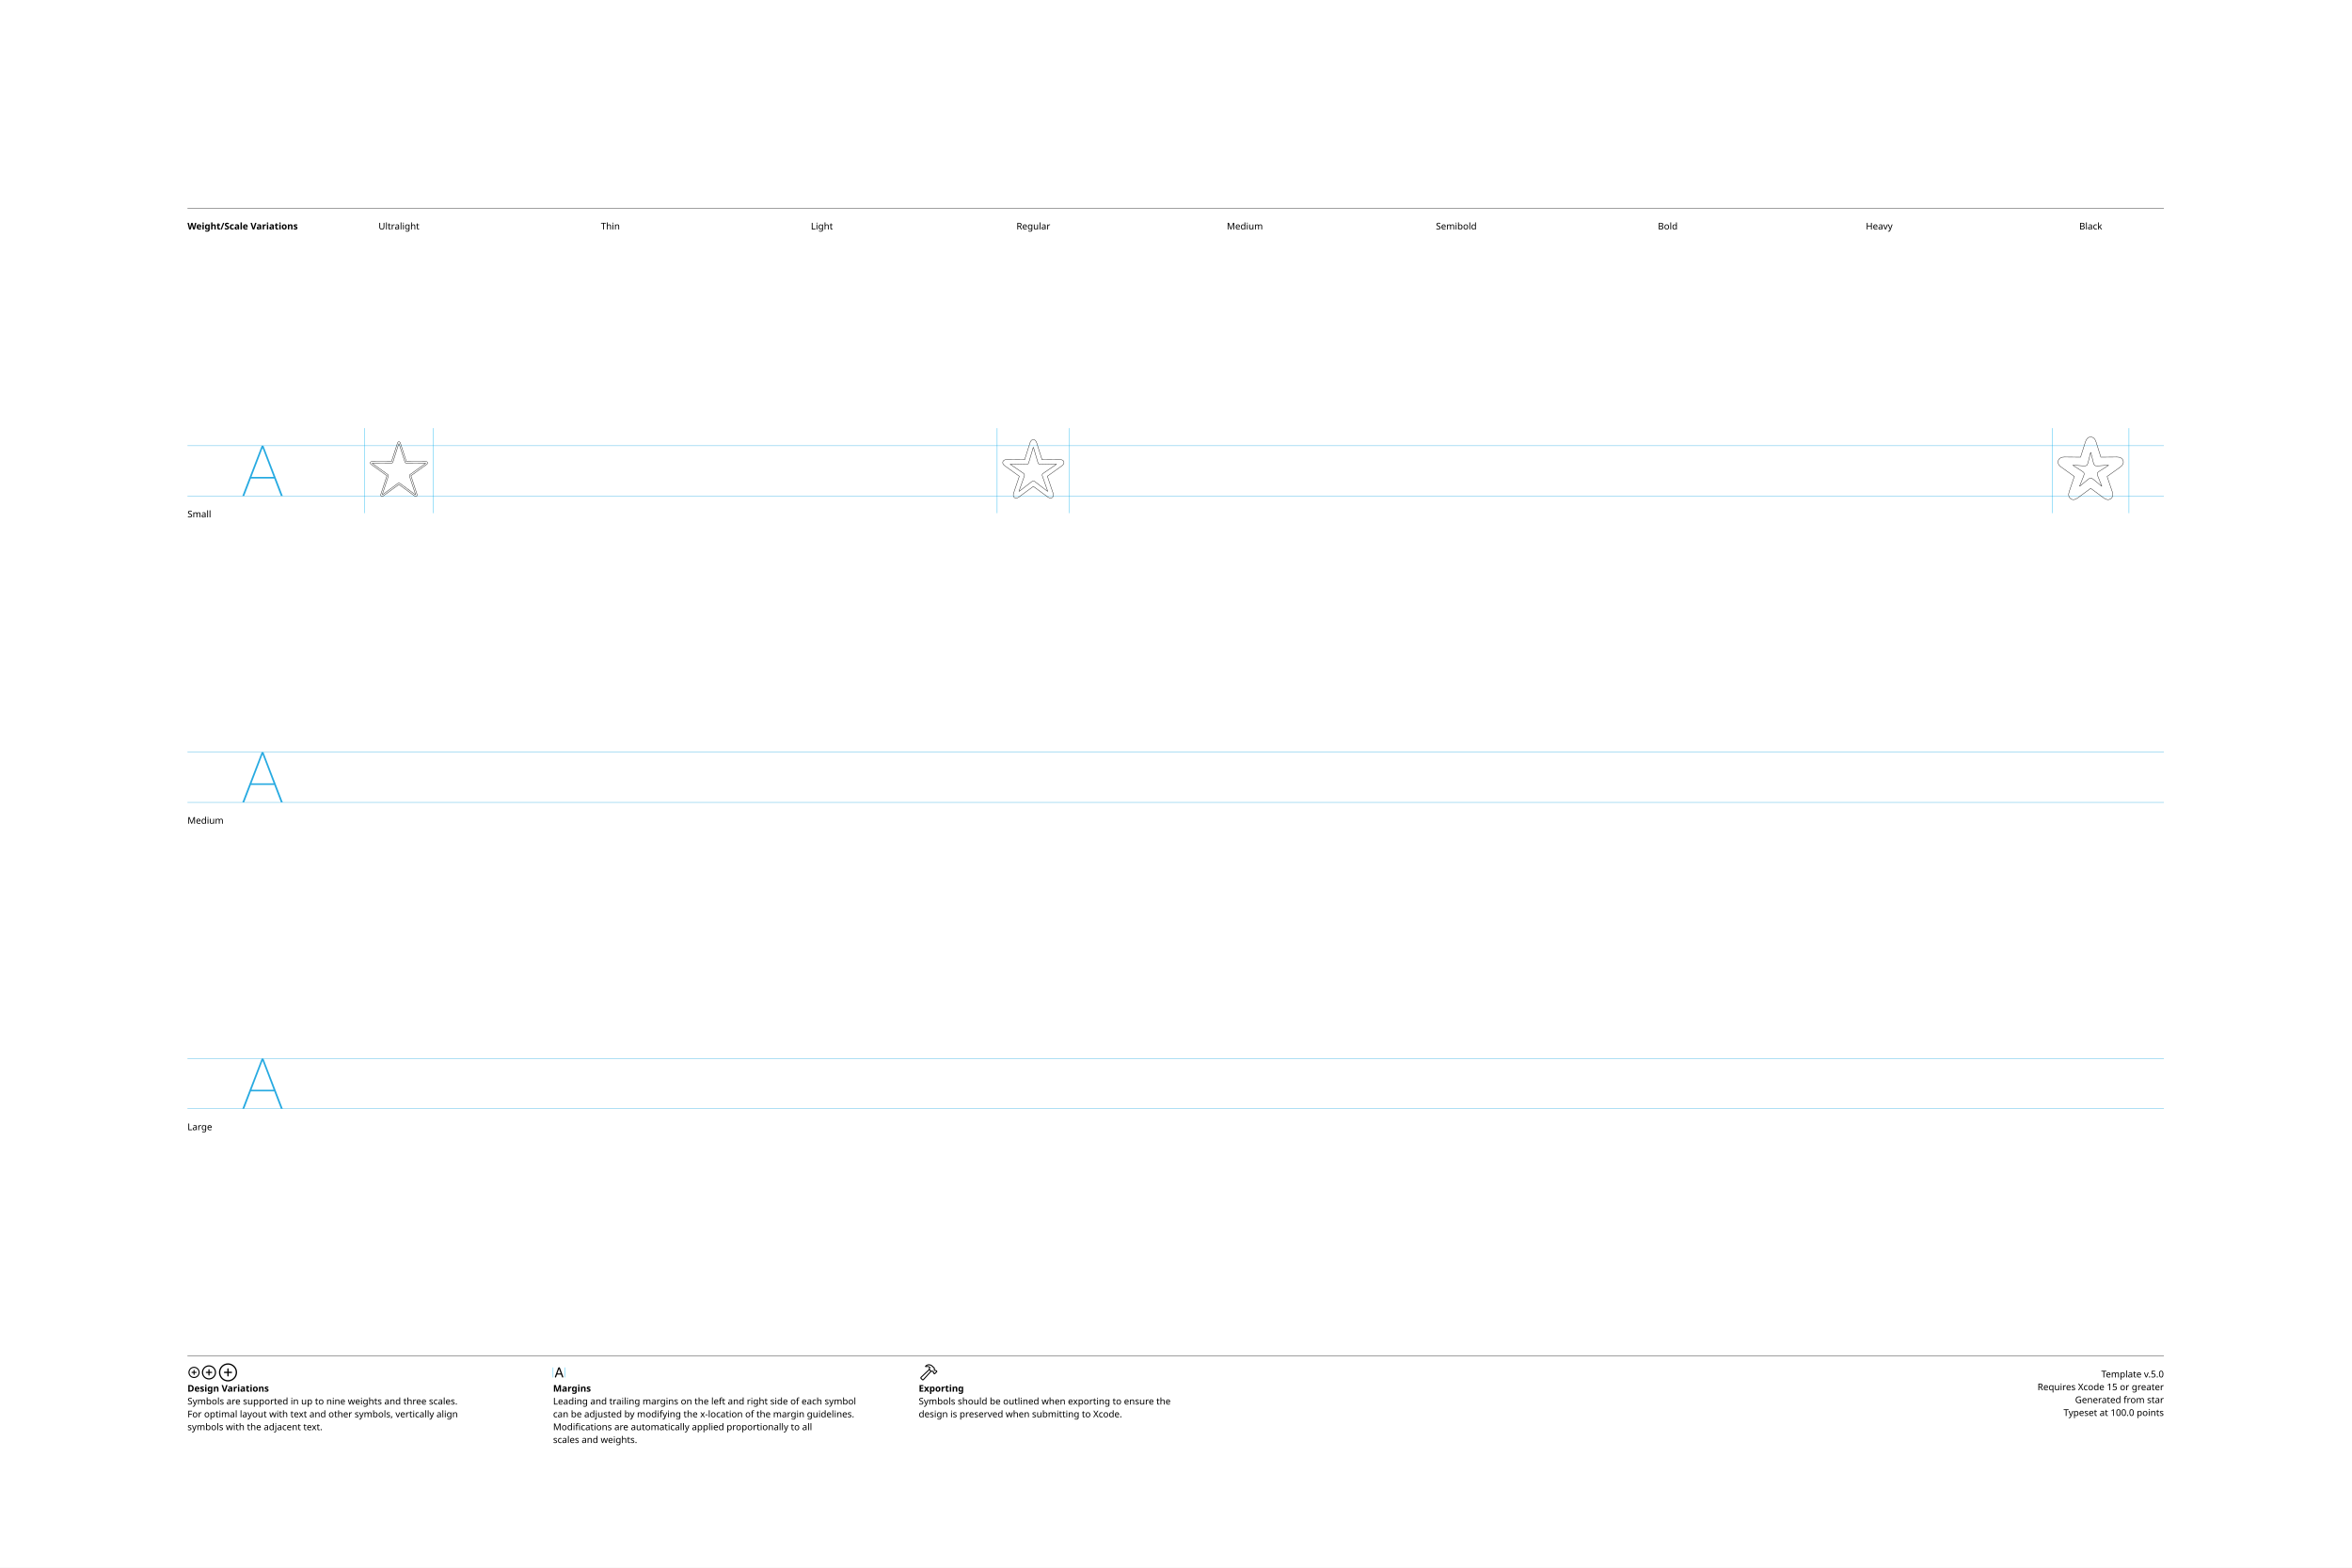
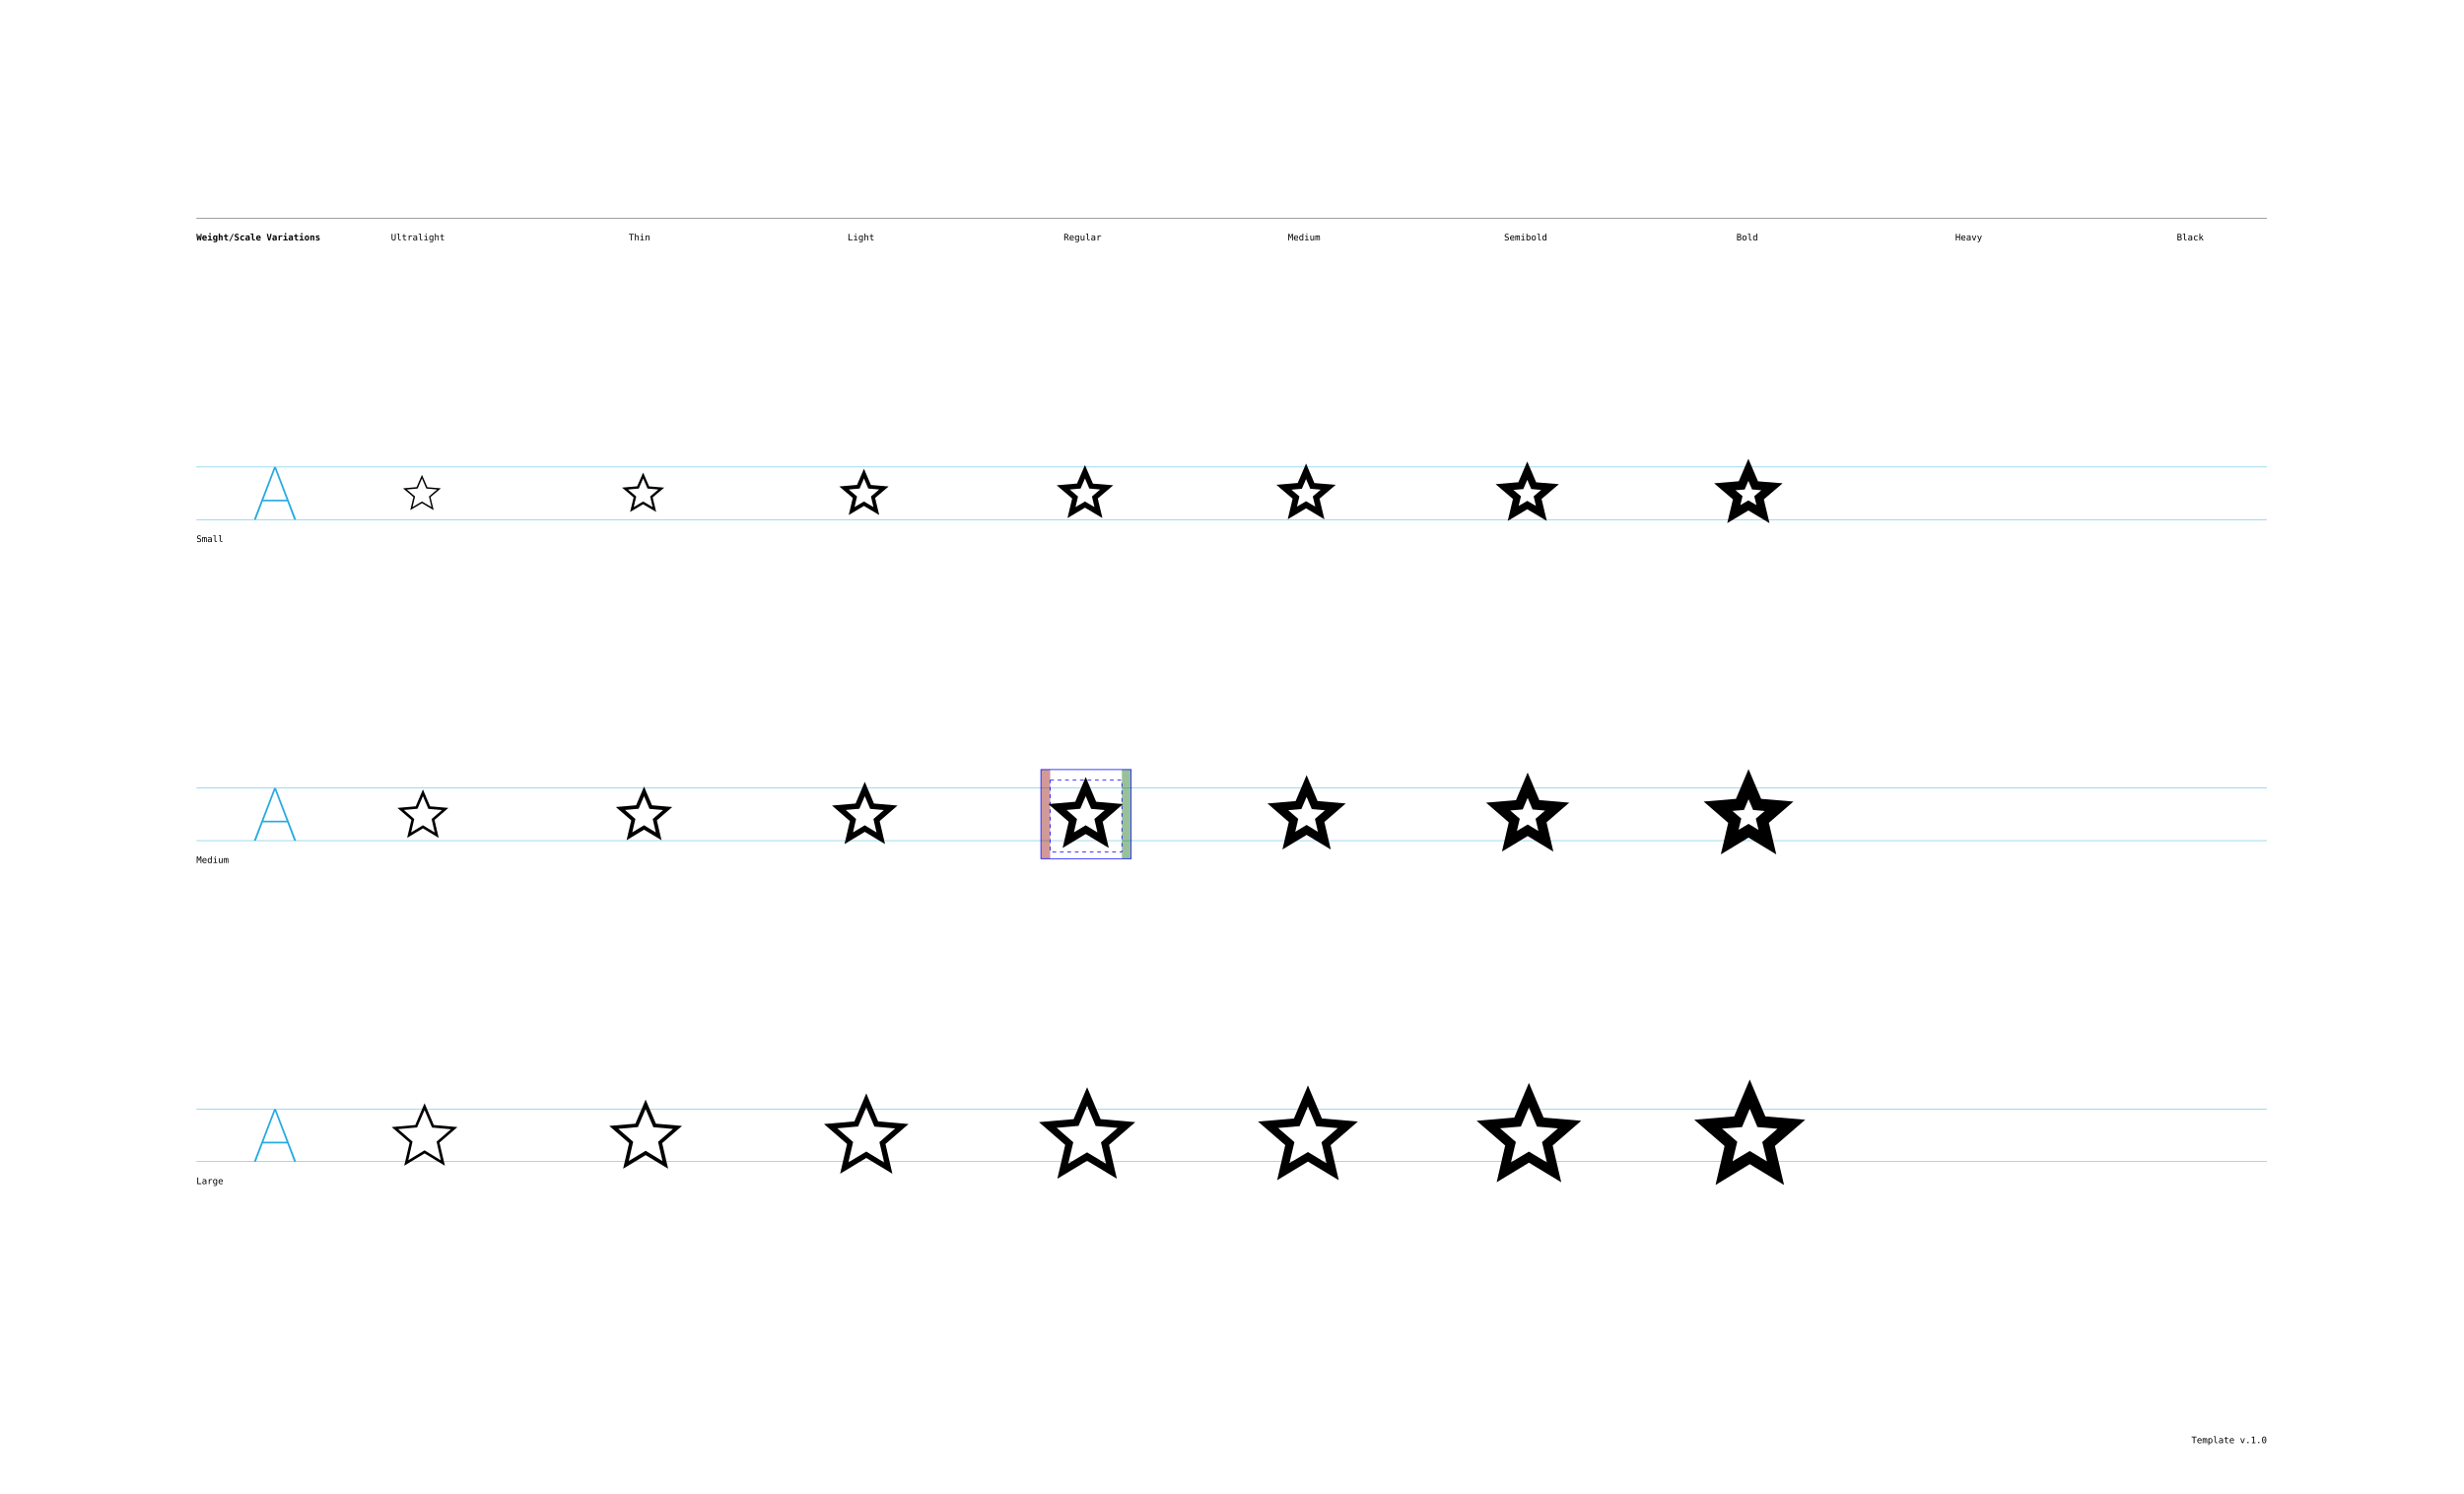
- <svg xmlns="http://www.w3.org/2000/svg" version="1.1" width="3300" height="2200">
-   <style>.monochrome-0 {-sfsymbols-motion-group:0}
- 
- .multicolor-0:systemYellowColor {-sfsymbols-motion-group:0}
- 
- .hierarchical-0:primary {-sfsymbols-motion-group:0}
- 
- .SFSymbolsPreviewWireframe {fill:none;opacity:1.0;stroke:black;stroke-width:0.5}
- </style>
+ <svg xmlns="http://www.w3.org/2000/svg" version="1.1" width="3300" height="2000">
  <g id="Notes">
-     <rect height="2200" id="artboard" style="fill:white;opacity:1" width="3300" x="0" y="0" />
-     <line style="fill:none;stroke:black;opacity:1;stroke-width:0.5;" x1="263" x2="3036" y1="292" y2="292" />
-     <text style="stroke:none;fill:black;font-family:sans-serif;font-size:13;font-weight:bold;" transform="matrix(1 0 0 1 263 322)">Weight/Scale Variations</text>
-     <text style="stroke:none;fill:black;font-family:sans-serif;font-size:13;text-anchor:middle;" transform="matrix(1 0 0 1 559.711 322)">Ultralight</text>
-     <text style="stroke:none;fill:black;font-family:sans-serif;font-size:13;text-anchor:middle;" transform="matrix(1 0 0 1 856.422 322)">Thin</text>
-     <text style="stroke:none;fill:black;font-family:sans-serif;font-size:13;text-anchor:middle;" transform="matrix(1 0 0 1 1153.13 322)">Light</text>
-     <text style="stroke:none;fill:black;font-family:sans-serif;font-size:13;text-anchor:middle;" transform="matrix(1 0 0 1 1449.84 322)">Regular</text>
-     <text style="stroke:none;fill:black;font-family:sans-serif;font-size:13;text-anchor:middle;" transform="matrix(1 0 0 1 1746.56 322)">Medium</text>
-     <text style="stroke:none;fill:black;font-family:sans-serif;font-size:13;text-anchor:middle;" transform="matrix(1 0 0 1 2043.27 322)">Semibold</text>
-     <text style="stroke:none;fill:black;font-family:sans-serif;font-size:13;text-anchor:middle;" transform="matrix(1 0 0 1 2339.98 322)">Bold</text>
-     <text style="stroke:none;fill:black;font-family:sans-serif;font-size:13;text-anchor:middle;" transform="matrix(1 0 0 1 2636.69 322)">Heavy</text>
-     <text style="stroke:none;fill:black;font-family:sans-serif;font-size:13;text-anchor:middle;" transform="matrix(1 0 0 1 2933.4 322)">Black</text>
-     <line style="fill:none;stroke:black;opacity:1;stroke-width:0.5;" x1="263" x2="3036" y1="1903" y2="1903" />
-     <g transform="matrix(0.2 0 0 0.2 263 1933)">
-       <path d="m46.24 4.15c21.533 0 39.453-17.871 39.453-39.404s-17.969-39.404-39.502-39.404c-21.484 0-39.355 17.871-39.355 39.404s17.92 39.404 39.404 39.404Zm0-7.422c-17.725 0-31.885-14.209-31.885-31.982s14.111-31.982 31.836-31.982c17.773 0 32.031 14.209 32.031 31.982s-14.209 31.982-31.982 31.982Zm-17.969-31.982c0 2.148 1.514 3.613 3.76 3.613h10.498v10.596c0 2.197 1.465 3.711 3.613 3.711 2.246 0 3.711-1.514 3.711-3.711v-10.596h10.596c2.197 0 3.711-1.465 3.711-3.613 0-2.197-1.514-3.711-3.711-3.711h-10.596v-10.547c0-2.246-1.465-3.76-3.711-3.76-2.148 0-3.613 1.514-3.613 3.76v10.547h-10.498c-2.246 0-3.76 1.514-3.76 3.711Z" />
-     </g>
-     <g transform="matrix(0.2 0 0 0.2 281.506 1933)">
-       <path d="m58.545 14.551c27.246 0 49.805-22.607 49.805-49.805 0-27.246-22.607-49.805-49.853-49.805-27.197 0-49.756 22.559-49.756 49.805 0 27.197 22.607 49.805 49.805 49.805Zm0-8.301c-23.047 0-41.455-18.457-41.455-41.504s18.359-41.504 41.406-41.504 41.553 18.457 41.553 41.504-18.457 41.504-41.504 41.504Zm-22.656-41.504c0 2.393 1.66 4.004 4.15 4.004h14.355v14.404c0 2.441 1.66 4.15 4.053 4.15 2.441 0 4.15-1.66 4.15-4.15v-14.404h14.404c2.441 0 4.15-1.611 4.15-4.004 0-2.441-1.709-4.15-4.15-4.15h-14.404v-14.355c0-2.49-1.709-4.199-4.15-4.199-2.393 0-4.053 1.709-4.053 4.199v14.355h-14.355c-2.49 0-4.15 1.709-4.15 4.15Z" />
-     </g>
-     <g transform="matrix(0.2 0 0 0.2 304.924 1933)">
-       <path d="m74.853 28.32c34.815 0 63.623-28.809 63.623-63.574 0-34.815-28.857-63.623-63.672-63.623-34.766 0-63.525 28.809-63.525 63.623 0 34.766 28.809 63.574 63.574 63.574Zm0-9.082c-30.176 0-54.443-24.316-54.443-54.492 0-30.225 24.219-54.492 54.395-54.492 30.225 0 54.541 24.268 54.541 54.492 0 30.176-24.268 54.492-54.492 54.492Zm-28.857-54.492c0 2.588 1.855 4.395 4.59 4.395h19.727v19.775c0 2.686 1.855 4.59 4.443 4.59 2.686 0 4.541-1.855 4.541-4.59v-19.775h19.775c2.686 0 4.59-1.807 4.59-4.395 0-2.734-1.855-4.59-4.59-4.59h-19.775v-19.727c0-2.734-1.855-4.639-4.541-4.639-2.588 0-4.443 1.904-4.443 4.639v19.727h-19.727c-2.734 0-4.59 1.855-4.59 4.59Z" />
-     </g>
-     <text style="stroke:none;fill:black;font-family:sans-serif;font-size:13;font-weight:bold;" transform="matrix(1 0 0 1 263 1953)">Design Variations</text>
-     <text style="stroke:none;fill:black;font-family:sans-serif;font-size:13;" transform="matrix(1 0 0 1 263 1971)">Symbols are supported in up to nine weights and three scales.</text>
-     <text style="stroke:none;fill:black;font-family:sans-serif;font-size:13;" transform="matrix(1 0 0 1 263 1989)">For optimal layout with text and other symbols, vertically align</text>
-     <text style="stroke:none;fill:black;font-family:sans-serif;font-size:13;" transform="matrix(1 0 0 1 263 2007)">symbols with the adjacent text.</text>
-     <line style="fill:none;stroke:#00AEEF;stroke-width:0.5;opacity:1.0;" x1="776" x2="776" y1="1919" y2="1933" />
-     <g transform="matrix(0.2 0 0 0.2 776 1933)">
-       <path d="m16.553 0.781c2.588 0 3.857-0.977 4.785-3.711l6.299-17.236h28.809l6.299 17.236c0.928 2.734 2.197 3.711 4.736 3.711 2.588 0 4.248-1.562 4.248-4.004 0-0.83-0.146-1.611-0.537-2.637l-22.9-60.986c-1.123-2.979-3.125-4.492-6.25-4.492-3.027 0-5.078 1.465-6.152 4.443l-22.9 61.084c-0.391 1.025-0.537 1.807-0.537 2.637 0 2.441 1.562 3.955 4.102 3.955Zm13.477-28.369 11.865-32.861h0.244l11.865 32.861Z" />
-     </g>
-     <line style="fill:none;stroke:#00AEEF;stroke-width:0.5;opacity:1.0;" x1="792.836" x2="792.836" y1="1919" y2="1933" />
-     <text style="stroke:none;fill:black;font-family:sans-serif;font-size:13;font-weight:bold;" transform="matrix(1 0 0 1 776 1953)">Margins</text>
-     <text style="stroke:none;fill:black;font-family:sans-serif;font-size:13;" transform="matrix(1 0 0 1 776 1971)">Leading and trailing margins on the left and right side of each symbol</text>
-     <text style="stroke:none;fill:black;font-family:sans-serif;font-size:13;" transform="matrix(1 0 0 1 776 1989)">can be adjusted by modifying the x-location of the margin guidelines.</text>
-     <text style="stroke:none;fill:black;font-family:sans-serif;font-size:13;" transform="matrix(1 0 0 1 776 2007)">Modifications are automatically applied proportionally to all</text>
-     <text style="stroke:none;fill:black;font-family:sans-serif;font-size:13;" transform="matrix(1 0 0 1 776 2025)">scales and weights.</text>
-     <g transform="matrix(0.2 0 0 0.2 1289 1933)">
-       <path d="m14.209 9.326 8.496 8.545c4.297 4.346 9.229 4.053 13.867-1.074l53.467-58.935-4.834-4.883-53.076 58.398c-1.758 2.002-3.418 2.49-5.762 0.146l-5.859-5.811c-2.344-2.295-1.807-4.004 0.195-5.811l57.373-54.004-4.883-4.834-57.959 54.443c-4.932 4.59-5.322 9.473-1.025 13.818Zm32.08-90.967c-2.1 2.051-2.246 4.932-1.074 6.885 1.172 1.807 3.467 2.979 6.689 2.148 7.324-1.709 14.941-2.002 22.07 2.686l-2.93 7.275c-1.709 4.15-0.83 7.08 1.855 9.814l11.475 11.572c2.441 2.441 4.492 2.539 7.324 2.051l5.322-0.977 3.32 3.369-0.195 2.783c-0.195 2.49 0.439 4.395 2.881 6.787l3.809 3.711c2.393 2.393 5.469 2.539 7.812 0.195l14.551-14.6c2.344-2.344 2.246-5.322-0.146-7.715l-3.857-3.809c-2.393-2.393-4.248-3.174-6.641-2.979l-2.881 0.244-3.223-3.174 1.221-5.615c0.635-2.832-0.146-5.029-3.076-7.959l-10.986-10.938c-16.699-16.602-38.867-16.211-53.32-1.758Zm7.471 1.855c12.158-8.887 28.613-7.373 39.746 3.76l12.158 12.06c1.172 1.172 1.367 2.1 1.025 3.809l-1.611 7.422 7.52 7.422 4.932-0.293c1.27-0.049 1.66 0.049 2.637 1.025l2.881 2.881-12.207 12.207-2.881-2.881c-0.977-0.977-1.123-1.367-1.074-2.686l0.342-4.883-7.471-7.422-7.617 1.27c-1.611 0.342-2.344 0.195-3.564-0.977l-10.01-10.01c-1.27-1.172-1.416-2.002-0.635-3.857l4.395-10.449c-7.812-7.275-17.969-10.4-28.125-7.422-0.781 0.195-1.074-0.439-0.439-0.977Z" />
-     </g>
-     <text style="stroke:none;fill:black;font-family:sans-serif;font-size:13;font-weight:bold;" transform="matrix(1 0 0 1 1289 1953)">Exporting</text>
-     <text style="stroke:none;fill:black;font-family:sans-serif;font-size:13;" transform="matrix(1 0 0 1 1289 1971)">Symbols should be outlined when exporting to ensure the</text>
-     <text style="stroke:none;fill:black;font-family:sans-serif;font-size:13;" transform="matrix(1 0 0 1 1289 1989)">design is preserved when submitting to Xcode.</text>
-     <text id="template-version" style="stroke:none;fill:black;font-family:sans-serif;font-size:13;text-anchor:end;" transform="matrix(1 0 0 1 3036 1933)">Template v.5.0</text>
-     <text style="stroke:none;fill:black;font-family:sans-serif;font-size:13;text-anchor:end;" transform="matrix(1 0 0 1 3036 1951)">Requires Xcode 15 or greater</text>
-     <text id="descriptive-name" style="stroke:none;fill:black;font-family:sans-serif;font-size:13;text-anchor:end;" transform="matrix(1 0 0 1 3036 1969)">Generated from star</text>
-     <text style="stroke:none;fill:black;font-family:sans-serif;font-size:13;text-anchor:end;" transform="matrix(1 0 0 1 3036 1987)">Typeset at 100.0 points</text>
-     <text style="stroke:none;fill:black;font-family:sans-serif;font-size:13;" transform="matrix(1 0 0 1 263 726)">Small</text>
-     <text style="stroke:none;fill:black;font-family:sans-serif;font-size:13;" transform="matrix(1 0 0 1 263 1156)">Medium</text>
-     <text style="stroke:none;fill:black;font-family:sans-serif;font-size:13;" transform="matrix(1 0 0 1 263 1586)">Large</text>
+     <style>
+     text {
+       font-family: monospace;
+       text-anchor: middle;
+     }
+     text.emphasis {
+       font-weight:bold;
+     }
+     text.lanchor {
+       text-anchor: start;
+     }
+   </style>
+     <rect height="2200" id="artboard" fill="white" width="3300" x="0" y="0" />
+     <line id="" style="fill:none;stroke:black;stroke-width:0.5;" x1="263" x2="3036" y1="292" y2="292" />
+     <text class="lanchor emphasis" transform="matrix(1 0 0 1 263 322)">Weight/Scale Variations</text>
+     <text transform="matrix(1 0 0 1 559.711 322)">Ultralight</text>
+     <text transform="matrix(1 0 0 1 856.422 322)">Thin</text>
+     <text transform="matrix(1 0 0 1 1153.13 322)">Light</text>
+     <text transform="matrix(1 0 0 1 1449.84 322)">Regular</text>
+     <text transform="matrix(1 0 0 1 1746.56 322)">Medium</text>
+     <text transform="matrix(1 0 0 1 2043.27 322)">Semibold</text>
+     <text transform="matrix(1 0 0 1 2339.98 322)">Bold</text>
+     <text transform="matrix(1 0 0 1 2636.69 322)">Heavy</text>
+     <text transform="matrix(1 0 0 1 2933.4 322)">Black</text>
+     <text id="template-version" style="text-anchor: end;" transform="matrix(1 0 0 1 3036 1933)">Template v.1.0</text>
+     <text class="lanchor" transform="matrix(1 0 0 1 263 726)">Small</text>
+     <text class="lanchor" transform="matrix(1 0 0 1 263 1156)">Medium</text>
+     <text class="lanchor" transform="matrix(1 0 0 1 263 1586)">Large</text>
  </g>
  <g id="Guides">
    <g id="H-reference" style="fill:#27AAE1;stroke:none;" transform="matrix(1 0 0 1 339 696)">
-       <path d="M0.994 0L3.638 0L29.328-67.132L30.03-67.132L30.03-70.459L28.123-70.459ZM11.688-24.48L46.981-24.48L46.231-26.729L12.438-26.729ZM55.12 0L57.764 0L30.638-70.459L29.433-70.459L29.433-67.132Z" />
+       <path d="M 54.932 0 L 57.666 0 L 30.566 -70.459 L 28.076 -70.459 L 0.977 0 L 3.662 0 L 12.94 -24.463 L 45.703 -24.463 Z M 29.199 -67.09 L 29.443 -67.09 L 44.824 -26.709 L 13.818 -26.709 Z" />
    </g>
-     <line id="Baseline-S" style="fill:none;stroke:#27AAE1;opacity:1;stroke-width:0.5;" x1="263" x2="3036" y1="696" y2="696" />
-     <line id="Capline-S" style="fill:none;stroke:#27AAE1;opacity:1;stroke-width:0.5;" x1="263" x2="3036" y1="625.541" y2="625.541" />
+     <line id="Baseline-S" style="fill:none;stroke:#27AAE1;opacity:1;stroke-width:0.577;" x1="263" x2="3036" y1="696" y2="696" />
+     <line id="Capline-S" style="fill:none;stroke:#27AAE1;opacity:1;stroke-width:0.577;" x1="263" x2="3036" y1="625.541" y2="625.541" />
    <g id="H-reference" style="fill:#27AAE1;stroke:none;" transform="matrix(1 0 0 1 339 1126)">
-       <path d="M0.994 0L3.638 0L29.328-67.132L30.03-67.132L30.03-70.459L28.123-70.459ZM11.688-24.48L46.981-24.48L46.231-26.729L12.438-26.729ZM55.12 0L57.764 0L30.638-70.459L29.433-70.459L29.433-67.132Z" />
+       <path d="M 54.932 0 L 57.666 0 L 30.566 -70.459 L 28.076 -70.459 L 0.977 0 L 3.662 0 L 12.94 -24.463 L 45.703 -24.463 Z M 29.199 -67.09 L 29.443 -67.09 L 44.824 -26.709 L 13.818 -26.709 Z" />
    </g>
-     <line id="Baseline-M" style="fill:none;stroke:#27AAE1;opacity:1;stroke-width:0.5;" x1="263" x2="3036" y1="1126" y2="1126" />
-     <line id="Capline-M" style="fill:none;stroke:#27AAE1;opacity:1;stroke-width:0.5;" x1="263" x2="3036" y1="1055.54" y2="1055.54" />
+     <line id="Baseline-M" style="fill:none;stroke:#27AAE1;opacity:1;stroke-width:0.577;" x1="263" x2="3036" y1="1126" y2="1126" />
+     <line id="Capline-M" style="fill:none;stroke:#27AAE1;opacity:1;stroke-width:0.577;" x1="263" x2="3036" y1="1055.54" y2="1055.54" />
    <g id="H-reference" style="fill:#27AAE1;stroke:none;" transform="matrix(1 0 0 1 339 1556)">
-       <path d="M0.994 0L3.638 0L29.328-67.132L30.03-67.132L30.03-70.459L28.123-70.459ZM11.688-24.48L46.981-24.48L46.231-26.729L12.438-26.729ZM55.12 0L57.764 0L30.638-70.459L29.433-70.459L29.433-67.132Z" />
+       <path d="M 54.932 0 L 57.666 0 L 30.566 -70.459 L 28.076 -70.459 L 0.977 0 L 3.662 0 L 12.94 -24.463 L 45.703 -24.463 Z M 29.199 -67.09 L 29.443 -67.09 L 44.824 -26.709 L 13.818 -26.709 Z" />
    </g>
-     <line id="Baseline-L" style="fill:none;stroke:#27AAE1;opacity:1;stroke-width:0.5;" x1="263" x2="3036" y1="1556" y2="1556" />
-     <line id="Capline-L" style="fill:none;stroke:#27AAE1;opacity:1;stroke-width:0.5;" x1="263" x2="3036" y1="1485.54" y2="1485.54" />
-     <line id="left-margin-Ultralight-S" style="fill:none;stroke:#00AEEF;stroke-width:0.5;opacity:1.0;" x1="511.632" x2="511.632" y1="600.785" y2="720.121" />
-     <line id="right-margin-Ultralight-S" style="fill:none;stroke:#00AEEF;stroke-width:0.5;opacity:1.0;" x1="607.79" x2="607.79" y1="600.785" y2="720.121" />
-     <line id="left-margin-Regular-S" style="fill:none;stroke:#00AEEF;stroke-width:0.5;opacity:1.0;" x1="1399.06" x2="1399.06" y1="600.785" y2="720.121" />
-     <line id="right-margin-Regular-S" style="fill:none;stroke:#00AEEF;stroke-width:0.5;opacity:1.0;" x1="1500.63" x2="1500.63" y1="600.785" y2="720.121" />
-     <line id="left-margin-Black-S" style="fill:none;stroke:#00AEEF;stroke-width:0.5;opacity:1.0;" x1="2879.74" x2="2879.74" y1="600.785" y2="720.121" />
-     <line id="right-margin-Black-S" style="fill:none;stroke:#00AEEF;stroke-width:0.5;opacity:1.0;" x1="2987.06" x2="2987.06" y1="600.785" y2="720.121" />
+     <line id="Baseline-L" style="fill:none;stroke:#27AAE1;opacity:1;stroke-width:0.577;" x1="263" x2="3036" y1="1556" y2="1556" />
+     <line id="Capline-L" style="fill:none;stroke:#27AAE1;opacity:1;stroke-width:0.577;" x1="263" x2="3036" y1="1485.54" y2="1485.54" />
+     <rect height="119.336" id="left-margin" style="fill:darkred;stroke:none;opacity:0.4;" width="12.451" x="1394.06" y="1030.79" />
+     <rect height="119.336" id="right-margin" style="fill:darkgreen;stroke:none;opacity:0.4;" width="12.451" x="1502.511" y="1030.79" />
+     <rect x="1406.511" y="1045" width="96" height="96" fill="none" stroke="blue" stroke-dasharray="5" />
+     <rect x="1394.06" y="1030.79" width="120.902" height="119.336" fill="none" stroke="blue" />
  </g>
  <g id="Symbols">
-     <g id="Black-S" transform="matrix(1 0 0 1 2879.74 696)">
-       <path class="monochrome-0 multicolor-0:systemYellowColor hierarchical-0:primary SFSymbolsPreviewWireframe" d="M25.439 3.809C28.32 6.006 31.836 5.42 35.449 2.734L53.662-10.645L71.826 2.734C75.488 5.42 79.004 6.006 81.885 3.809C84.717 1.66 85.303-1.904 83.887-6.006L76.66-27.344L95.019-40.478C98.633-43.066 100.293-46.24 99.121-49.658C97.949-53.076 94.775-54.688 90.381-54.639L67.92-54.443L61.084-75.977C59.717-80.225 57.227-82.715 53.662-82.715C50.098-82.715 47.607-80.225 46.24-75.977L39.404-54.443L16.895-54.639C12.549-54.688 9.375-53.076 8.203-49.707C6.982-46.24 8.691-43.066 12.305-40.478L30.664-27.344L23.438-6.006C22.021-1.904 22.607 1.66 25.439 3.809ZM38.135-13.623C38.086-13.672 38.037-13.721 38.086-13.867L43.652-27.734C44.971-31.445 45.068-32.52 41.406-34.863L28.809-42.92C28.711-42.969 28.662-43.066 28.662-43.115C28.662-43.164 28.76-43.213 28.906-43.213L43.799-42.236C47.754-42.139 48.877-42.725 49.853-46.533L53.516-60.986C53.565-61.133 53.613-61.182 53.662-61.182C53.711-61.182 53.76-61.133 53.809-60.986L57.471-46.533C58.447-42.725 59.57-42.139 63.574-42.236L78.467-43.213C78.613-43.213 78.711-43.164 78.711-43.115C78.711-43.066 78.662-43.018 78.564-42.92L65.918-34.815C62.305-32.471 62.353-31.445 63.672-27.734L69.238-13.867C69.287-13.721 69.238-13.672 69.189-13.623C69.141-13.574 69.092-13.623 68.994-13.672L57.471-23.242C54.248-25.732 53.076-25.732 49.853-23.242L38.33-13.672C38.232-13.623 38.184-13.574 38.135-13.623Z" />
+     <g id="Bold-L" transform="matrix(1 0 0 1 2266 1556)">
+       <path d="M54.353 -0.568  77.406 -14.3  100.459 -0.4  94.17 -26.361  114.487 -44.099  87.72 -46.356  77.4 -70.866  67.08 -46.356  40.312 -44.26  60.69 -26.681  54.353 -0.568 Z M31.605 31.205  43.699 -21.04  3.064 -56.192  56.534 -60.674  77.4 -110.05  98.266 -60.674  151.736 -56.192  111.101 -21.04  123.356 31.205  77.4 3.309  31.605 31.205 Z" />
    </g>
-     <g id="Regular-S" transform="matrix(1 0 0 1 1399.06 696)">
-       <path class="monochrome-0 multicolor-0:systemYellowColor hierarchical-0:primary SFSymbolsPreviewWireframe" d="M24.268 2.295C26.074 3.662 28.271 3.125 30.908 1.221L50.781-13.379L70.703 1.221C73.291 3.125 75.488 3.662 77.295 2.295C79.053 0.977 79.394-1.27 78.32-4.297L70.459-27.686L90.527-42.09C93.164-43.897 94.287-45.898 93.555-48.047C92.871-50.098 90.82-51.123 87.598-51.074L62.988-50.879L55.518-74.414C54.541-77.49 53.027-79.102 50.781-79.102C48.584-79.102 47.07-77.49 46.045-74.414L38.574-50.879L13.965-51.074C10.742-51.123 8.74-50.098 8.008-48.047C7.324-45.898 8.447-43.897 11.035-42.09L31.104-27.686L23.242-4.297C22.168-1.27 22.51 0.977 24.268 2.295ZM30.664-6.445C30.615-6.543 30.615-6.592 30.664-6.787L38.135-27.881C38.672-29.492 38.379-30.762 36.914-31.787L18.457-44.385C18.311-44.531 18.262-44.58 18.311-44.678C18.359-44.775 18.408-44.775 18.604-44.775L40.967-44.287C42.676-44.238 43.75-44.922 44.287-46.631L50.586-68.066C50.635-68.262 50.684-68.311 50.781-68.311C50.879-68.311 50.928-68.262 50.977-68.066L57.275-46.631C57.812-44.922 58.935-44.238 60.645-44.287L82.959-44.775C83.154-44.775 83.203-44.775 83.252-44.678C83.301-44.58 83.252-44.531 83.106-44.385L64.648-31.787C63.184-30.762 62.891-29.492 63.477-27.881L70.898-6.787C70.947-6.592 70.947-6.543 70.898-6.445C70.85-6.348 70.752-6.445 70.606-6.543L52.881-20.166C51.562-21.24 50.049-21.24 48.682-20.166L31.006-6.543C30.859-6.445 30.762-6.348 30.664-6.445Z" />
+     <g id="Semibold-L" transform="matrix(1 0 0 1 1970.27 1556)">
+       <path d="M53.366 0.837  77.403 -13.514  101.441 1.003  94.941 -26.152  116.1 -44.589  88.21 -46.987  77.4 -72.619  66.59 -47.058  38.7 -44.75  59.893 -26.402  53.366 0.837 Z M34.2 27.559  45.592 -21.67  7.34 -54.79  57.753 -59.076  77.4 -105.564  97.047 -59.076  147.46 -54.79  109.208 -21.67  120.692 27.559  77.4 1.346  34.2 27.559 Z" />
    </g>
-     <g id="Ultralight-S" transform="matrix(1 0 0 1 511.632 696)">
-       <path class="monochrome-0 multicolor-0:systemYellowColor hierarchical-0:primary SFSymbolsPreviewWireframe" d="M23.269 0.342C24.031 0.892 24.911 0.855 26.186-0.096L48.057-16.058L69.931-0.096C71.248 0.855 72.128 0.892 72.89 0.342C73.604-0.204 73.9-1.042 73.371-2.617L64.964-28.321L86.94-44.224C88.214-45.168 88.52-46.035 88.242-46.866C87.967-47.736 87.233-48.308 85.6-48.304L58.538-48.245L50.205-74.005C49.682-75.538 48.986-76.105 48.057-76.105C47.176-76.105 46.435-75.538 45.954-74.005L37.621-48.245L10.559-48.304C8.926-48.308 8.15-47.736 7.917-46.866C7.642-46.035 7.902-45.168 9.219-44.224L31.194-28.321L22.788-2.617C22.259-1.042 22.555-0.204 23.269 0.342ZM24.852-1.859C24.712-1.957 24.803-2.096 24.897-2.428L33.23-27.79C33.541-28.675 33.293-29.445 32.509-30.016L10.828-45.611C10.546-45.803 10.406-45.942 10.455-46.085C10.504-46.228 10.688-46.228 11.02-46.228L37.788-46.103C38.725-46.1 39.345-46.557 39.655-47.448L47.725-72.88C47.819-73.211 47.914-73.396 48.057-73.396C48.2-73.396 48.294-73.211 48.434-72.88L56.503-47.448C56.813-46.557 57.437-46.1 58.374-46.103L85.139-46.228C85.47-46.228 85.655-46.228 85.704-46.085C85.753-45.942 85.613-45.803 85.331-45.611L63.649-30.016C62.866-29.445 62.618-28.675 62.886-27.79L71.262-2.428C71.356-2.096 71.447-1.957 71.307-1.859C71.168-1.761 71.024-1.859 70.742-2.047L49.248-17.85C48.475-18.425 47.688-18.425 46.911-17.85L25.421-2.047C25.138-1.859 24.995-1.761 24.852-1.859Z" />
+     <g id="Medium-L" transform="matrix(1 0 0 1 1674.31 1556)">
+       <path d="M52.627 1.891  77.402 -12.926  102.176 2.054  95.52 -25.994  117.309 -44.958  88.579 -47.461  77.4 -73.933  66.221 -47.583  37.491 -45.119  59.295 -26.192  52.627 1.891 Z M36.144 24.826  47.011 -22.145  10.547 -53.738  58.669 -57.878  77.4 -102.197  96.131 -57.878  144.253 -53.738  107.789 -22.145  118.695 24.826  77.4 -0.126  36.144 24.826 Z" />
+     </g>
+     <g id="Regular-L" transform="matrix(1 0 0 1 1378.56 1556)">
+       <path d="M52.084 2.664  77.4 -12.494  102.716 2.825  95.944 -25.877  118.196 -45.227  88.849 -47.807  77.4 -74.897  65.951 -47.969  36.604 -45.389  58.856 -26.039  52.084 2.664 Z M37.571 22.82  48.053 -22.491  12.9 -52.967  59.34 -56.999  77.4 -99.73  95.46 -56.999  141.9 -52.967  106.748 -22.491  117.229 22.82  77.4 -1.206  37.571 22.82 Z" />
+     </g>
+     <g id="Light-L" transform="matrix(1 0 0 1 1082.77 1556)">
+       <path d="M53.448 0.866  77.4 -13.548  101.352 1.027  95.013 -26.25  116.087 -44.545  88.291 -47.001  77.4 -72.664  66.509 -47.162  38.713 -44.707  59.787 -26.348  53.448 0.866 Z M42.409 16.122  51.65 -23.67  20.777 -50.425  61.51 -53.959  77.4 -91.48  93.29 -53.959  134.023 -50.425  103.15 -23.67  112.391 16.122  77.4 -4.989  42.409 16.122 Z" />
+     </g>
+     <g id="Thin-L" transform="matrix(1 0 0 1 787.282 1556)">
+       <path d="M54.812 -0.934  77.4 -14.603  99.988 -0.772  94.083 -26.622  113.98 -43.863  87.733 -46.195  77.4 -70.432  67.067 -46.356  40.82 -44.025  60.717 -26.66  54.812 -0.934 Z M47.246 9.423  55.247 -24.849  28.653 -47.882  63.681 -50.921  77.4 -83.233  91.119 -50.921  126.147 -47.882  99.553 -24.849  107.554 9.423  77.4 -8.772  47.246 9.423 Z" />
+     </g>
+     <g id="Ultralight-L" transform="matrix(1 0 0 1 491.205 1556)">
+       <path d="M55.631 -2.012  77.4 -15.235  99.169 -1.851  93.525 -26.845  112.714 -43.454  87.398 -45.711  77.4 -69.092  67.403 -45.872  42.086 -43.615  61.275 -26.845  55.631 -2.012 Z M50.149 5.405  57.405 -25.555  33.379 -46.356  64.984 -49.097  77.4 -78.284  89.816 -49.097  121.421 -46.356  97.395 -25.555  104.651 5.405  77.4 -11.042  50.149 5.405 Z" />
+     </g>
+     <g id="Bold-M" transform="matrix(1 0 0 1 2281.8 1126)">
+       <path d="M46.625 -14.48  60 -22.48  73.375 -14.355  69.75 -29.48  81.625 -39.73  66.125 -41.105  60 -55.48  53.875 -41.105  38.375 -39.855  50.25 -29.605  46.625 -14.48 Z M22.875 18.395  32.75 -23.855  -0.125 -52.355  43.125 -55.98  60 -95.855  76.875 -55.98  120.125 -52.355  87.25 -23.855  97.125 18.395  60 -4.105  22.875 18.395 Z" />
+     </g>
+     <g id="Semibold-M" transform="matrix(1 0 0 1 1985.97 1126)">
+       <path d="M45.593 -13.012  60 -21.665  74.407 -12.887  70.565 -29.262  83.31 -40.274  66.614 -41.757  60 -57.274  53.386 -41.811  36.69 -40.399  49.435 -29.334  45.593 -13.012 Z M25.593 14.645  34.706 -24.507  4.277 -50.887  44.375 -54.295  60 -91.236  75.625 -54.295  115.722 -50.887  85.294 -24.507  94.407 14.645  60 -6.17  25.593 14.645 Z" />
+     </g>
+     <g id="Medium-M" transform="matrix(1 0 0 1 1689.91 1126)">
+       <path d="M44.818 -11.912  60 -21.054  75.183 -11.787  71.176 -29.1  84.574 -40.681  66.981 -42.246  60 -58.619  53.019 -42.341  35.426 -40.806  48.824 -29.13  44.818 -11.912 Z M27.63 11.833  36.174 -24.996  7.579 -49.787  45.312 -53.031  60 -87.771  74.688 -53.031  112.421 -49.787  83.826 -24.996  92.37 11.833  60 -7.719  27.63 11.833 Z" />
+     </g>
+     <g id="Regular-M" transform="matrix(1 0 0 1 1394.06 1126)">
+       <path d="M44.25 -11.105  60 -20.605  75.75 -10.98  71.625 -28.98  85.5 -40.98  67.25 -42.605  60 -59.605  52.75 -42.73  34.5 -41.105  48.375 -28.98  44.25 -11.105 Z M29.125 9.77  37.25 -25.355  10 -48.98  46 -52.105  60 -85.23  74 -52.105  110 -48.98  82.75 -25.355  90.875 9.77  60 -8.855  29.125 9.77 Z" />
+     </g>
+     <g id="Light-M" transform="matrix(1 0 0 1 1098.18 1126)">
+       <path d="M44.25 -11.105  60 -20.605  75.75 -10.98  71.625 -28.98  85.5 -40.98  67.25 -42.605  60 -59.605  52.75 -42.73  34.5 -41.105  48.375 -28.98  44.25 -11.105 Z M32.875 4.578  40.039 -26.269  16.106 -47.009  47.682 -49.749  60 -78.835  72.317 -49.749  103.894 -47.009  79.961 -26.269  87.125 4.578  60 -11.787  32.875 4.578 Z" />
+     </g>
+     <g id="Thin-M" transform="matrix(1 0 0 1 802.565 1126)">
+       <path d="M44.25 -11.105  60 -20.605  75.75 -10.98  71.625 -28.98  85.5 -40.98  67.25 -42.605  60 -59.605  52.75 -42.73  34.5 -41.105  48.375 -28.98  44.25 -11.105 Z M36.625 -0.615  42.828 -27.182  22.211 -45.037  49.365 -47.394  60 -72.441  70.635 -47.394  97.789 -45.037  77.172 -27.182  83.375 -0.615  60 -14.72  36.625 -0.615 Z" />
+     </g>
+     <g id="Ultralight-M" transform="matrix(1 0 0 1 506.415 1126)">
+       <path d="M44.25 -11.105  60 -20.605  75.75 -10.98  71.625 -28.98  85.5 -40.98  67.25 -42.605  60 -59.605  52.75 -42.73  34.5 -41.105  48.375 -28.98  44.25 -11.105 Z M38.875 -3.73  44.5 -27.73  25.875 -43.855  50.375 -45.98  60 -68.605  69.625 -45.98  94.125 -43.855  75.5 -27.73  81.125 -3.73  60 -16.48  38.875 -3.73 Z" />
+     </g>
+     <g id="Bold-S" transform="matrix(1 0 0 1 2294.23 696)">
+       <path d="M36.59 -19.45  47.34 -25.762  58.189 -19.45  55.23 -31.384  64.599 -39.372  52.271 -40.457  47.34 -51.898  42.409 -40.358  30.081 -39.372  39.549 -31.482  36.59 -19.45 Z M19.035 4.713  26.629 -27.143  1.479 -48.643  34.42 -51.404  47.34 -81.485  60.26 -51.306  93.201 -48.643  68.051 -27.143  75.645 4.713  47.34 -12.25  19.035 4.713 Z" />
+     </g>
+     <g id="Semibold-S" transform="matrix(1 0 0 1 1998.1 696)">
+       <path d="M35.775 -18.292  47.34 -25.119  59.003 -18.292  55.873 -31.212  65.929 -39.801  52.657 -40.972  47.34 -53.313  42.023 -40.916  28.751 -39.801  38.906 -31.268  35.775 -18.292 Z M21.179 1.754  28.172 -27.658  4.953 -47.485  35.406 -50.075  47.34 -77.841  59.274 -49.976  89.727 -47.485  66.508 -27.658  73.501 1.754  47.34 -13.88  21.179 1.754 Z" />
+     </g>
+     <g id="Medium-S" transform="matrix(1 0 0 1 1701.85 696)">
+       <path d="M35.164 -17.424  47.34 -24.637  59.615 -17.424  56.355 -31.084  66.926 -40.123  52.947 -41.358  47.34 -54.374  41.733 -41.334  27.754 -40.123  38.423 -31.107  35.164 -17.424 Z M22.786 -0.465  29.33 -28.043  7.558 -46.617  36.146 -49.078  47.34 -75.107  58.534 -48.979  87.122 -46.617  65.35 -28.043  71.894 -0.465  47.34 -15.102  22.786 -0.465 Z" />
+     </g>
+     <g id="Regular-S" transform="matrix(1 0 0 1 1405.73 696)">
+       <path d="M34.716 -16.787  47.34 -24.283  60.063 -16.787  56.709 -30.989  67.657 -40.358  53.159 -41.641  47.34 -55.152  41.521 -41.641  27.023 -40.358  38.069 -30.989  34.716 -16.787 Z M23.966 -2.092  30.179 -28.326  9.468 -45.98  36.689 -48.347  47.34 -73.102  57.992 -48.248  85.212 -45.98  64.501 -28.326  70.714 -2.092  47.34 -15.998  23.966 -2.092 Z" />
+     </g>
+     <g id="Light-S" transform="matrix(1 0 0 1 1109.75 696)">
+       <path d="M34.716 -16.787  47.34 -24.283  60.063 -16.787  56.709 -30.989  67.657 -40.358  53.159 -41.641  47.34 -55.152  41.521 -41.641  27.023 -40.358  38.069 -30.989  34.716 -16.787 Z M26.925 -6.189  32.38 -29.047  14.286 -44.425  38.016 -46.488  47.34 -68.056  56.664 -46.389  80.394 -44.425  62.3 -29.047  67.755 -6.189  47.34 -18.312  26.925 -6.189 Z" />
+     </g>
+     <g id="Thin-S" transform="matrix(1 0 0 1 814.015 696)">
+       <path d="M34.716 -16.787  47.34 -24.283  60.063 -16.787  56.709 -30.989  67.657 -40.358  53.159 -41.641  47.34 -55.152  41.521 -41.641  27.023 -40.358  38.069 -30.989  34.716 -16.787 Z M29.883 -10.286  34.58 -29.768  19.103 -42.869  39.343 -44.63  47.34 -63.012  55.337 -44.531  75.577 -42.869  60.1 -29.768  64.797 -10.286  47.34 -20.626  29.883 -10.286 Z" />
+     </g>
+     <g id="Ultralight-S" transform="matrix(1 0 0 1 517.792 696)">
+       <path d="M34.716 -16.787  47.34 -24.283  60.063 -16.787  56.709 -30.989  67.657 -40.358  53.159 -41.641  47.34 -55.152  41.521 -41.641  27.023 -40.358  38.069 -30.989  34.716 -16.787 Z M31.659 -12.743  35.9 -30.2  21.993 -41.936  40.14 -43.514  47.34 -59.985  54.54 -43.416  72.687 -41.936  58.781 -30.2  63.021 -12.743  47.34 -22.014  31.659 -12.743 Z" />
    </g>
  </g>
</svg>
